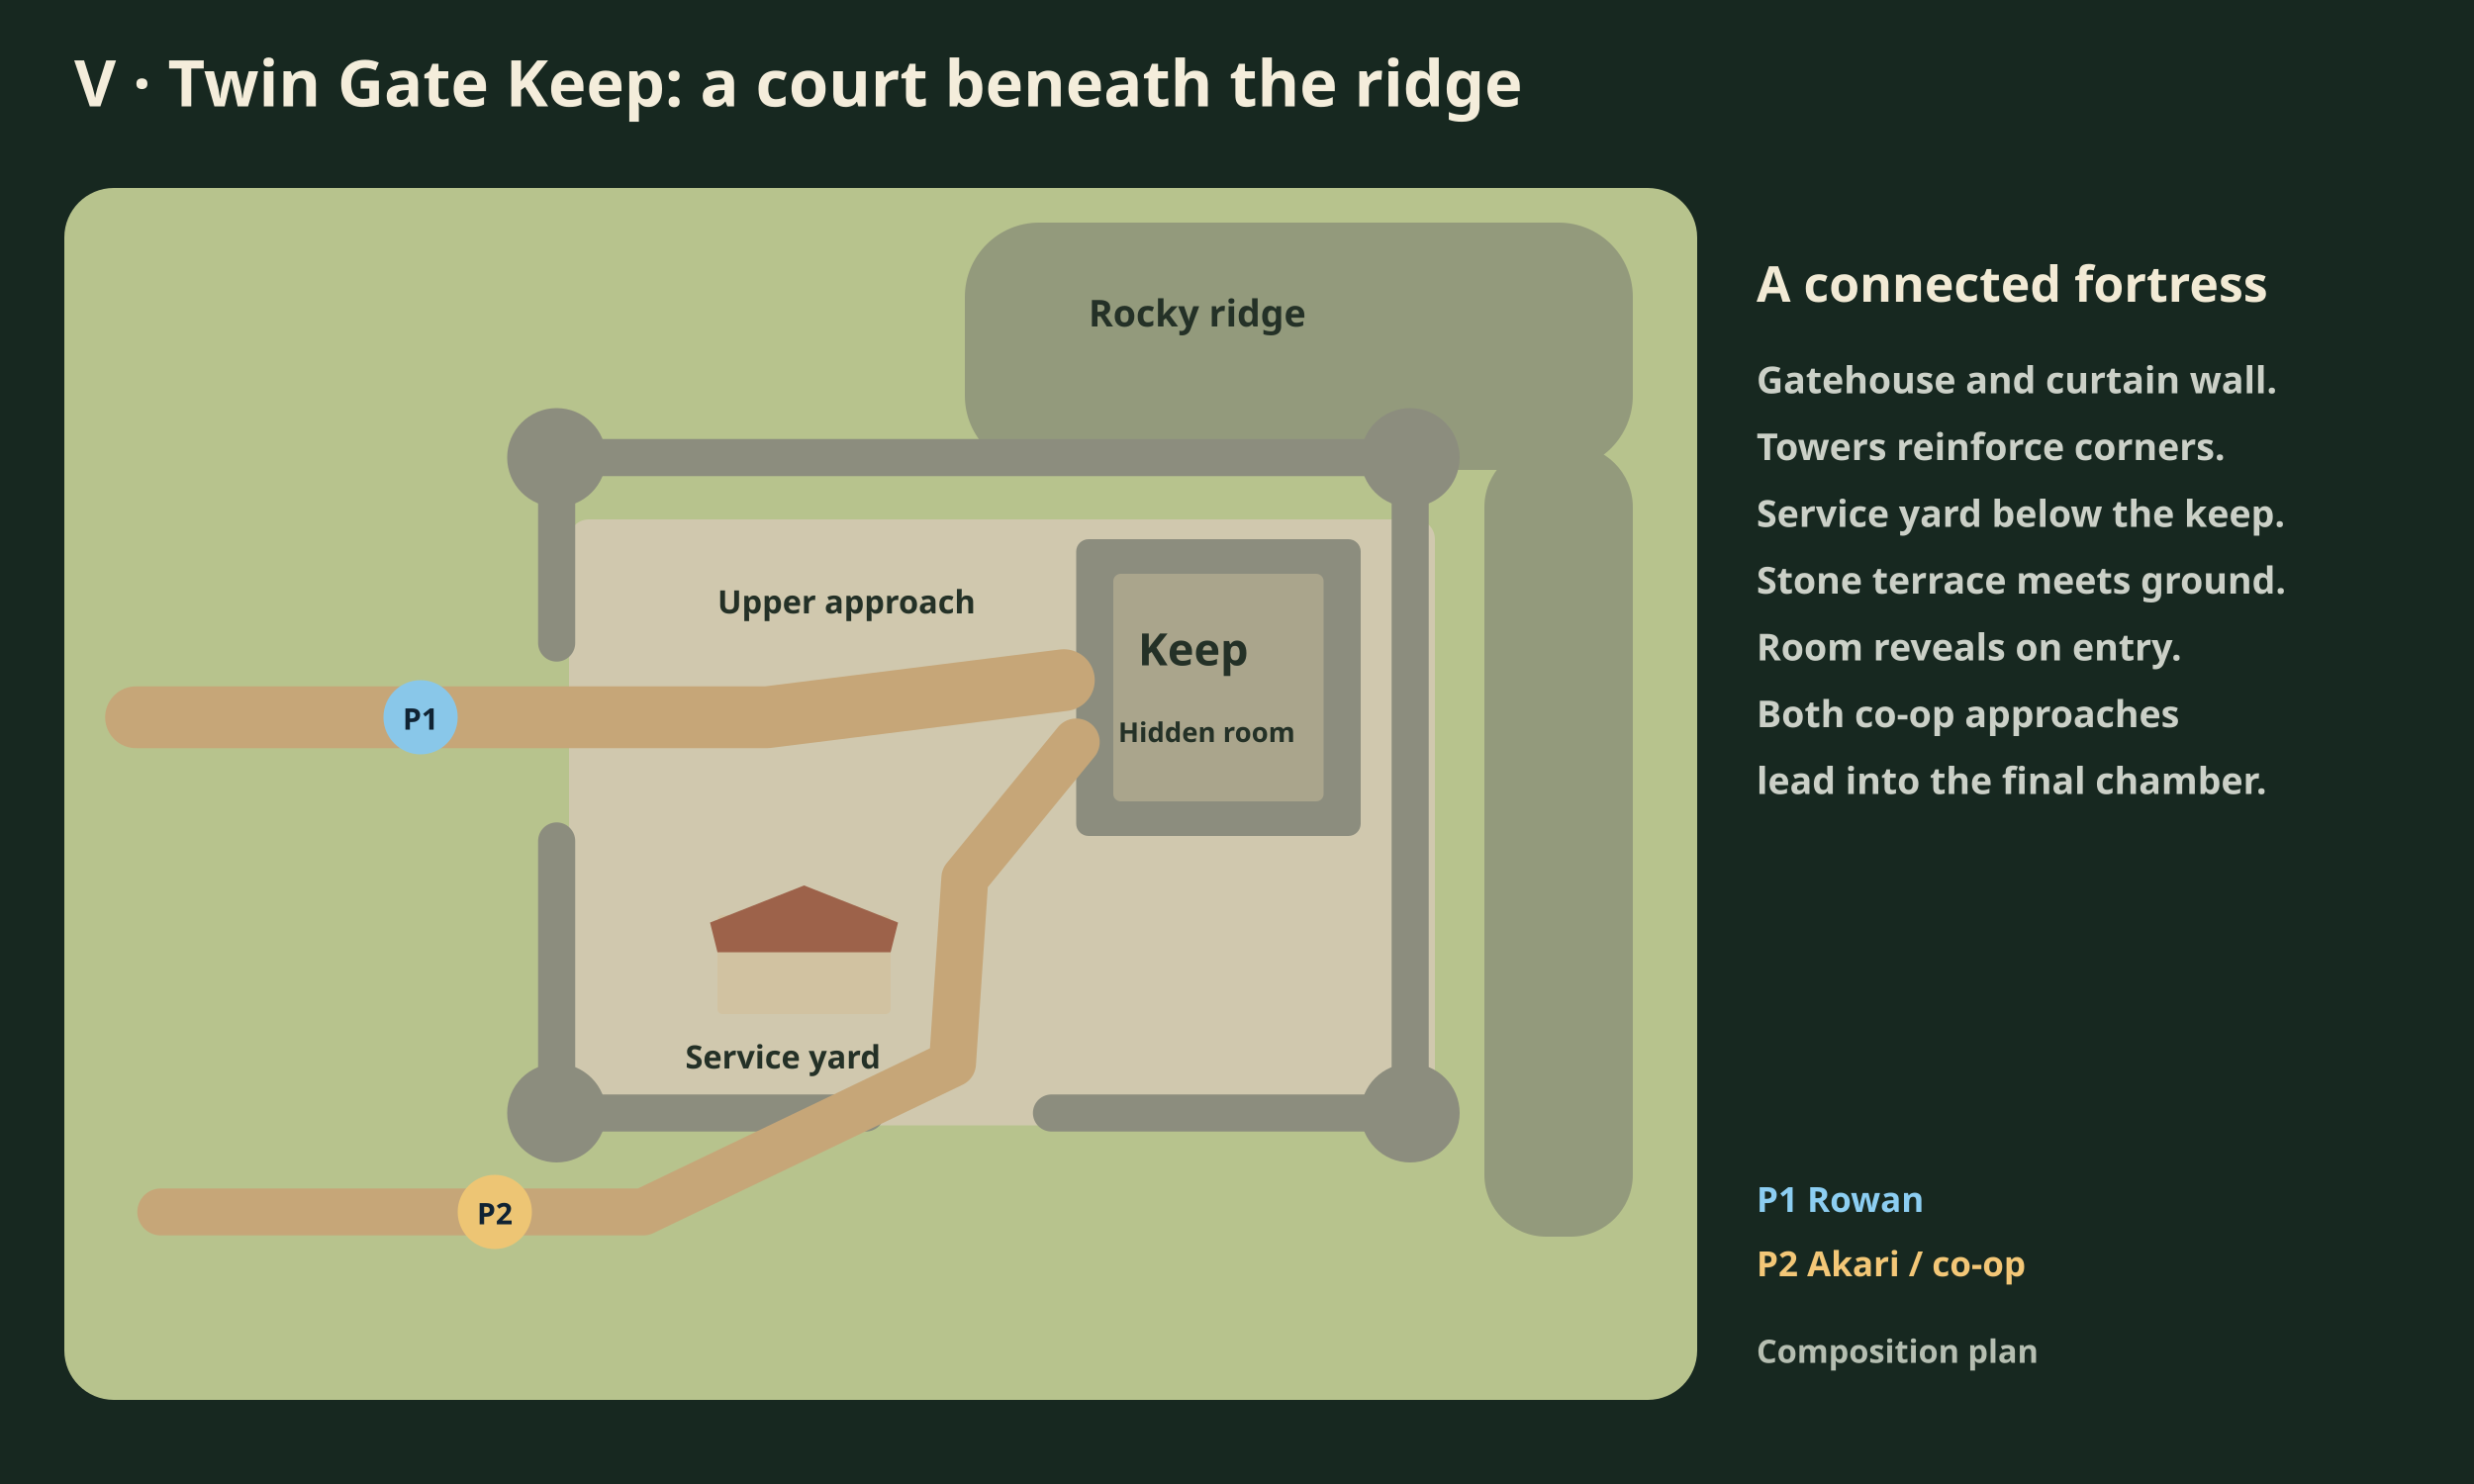
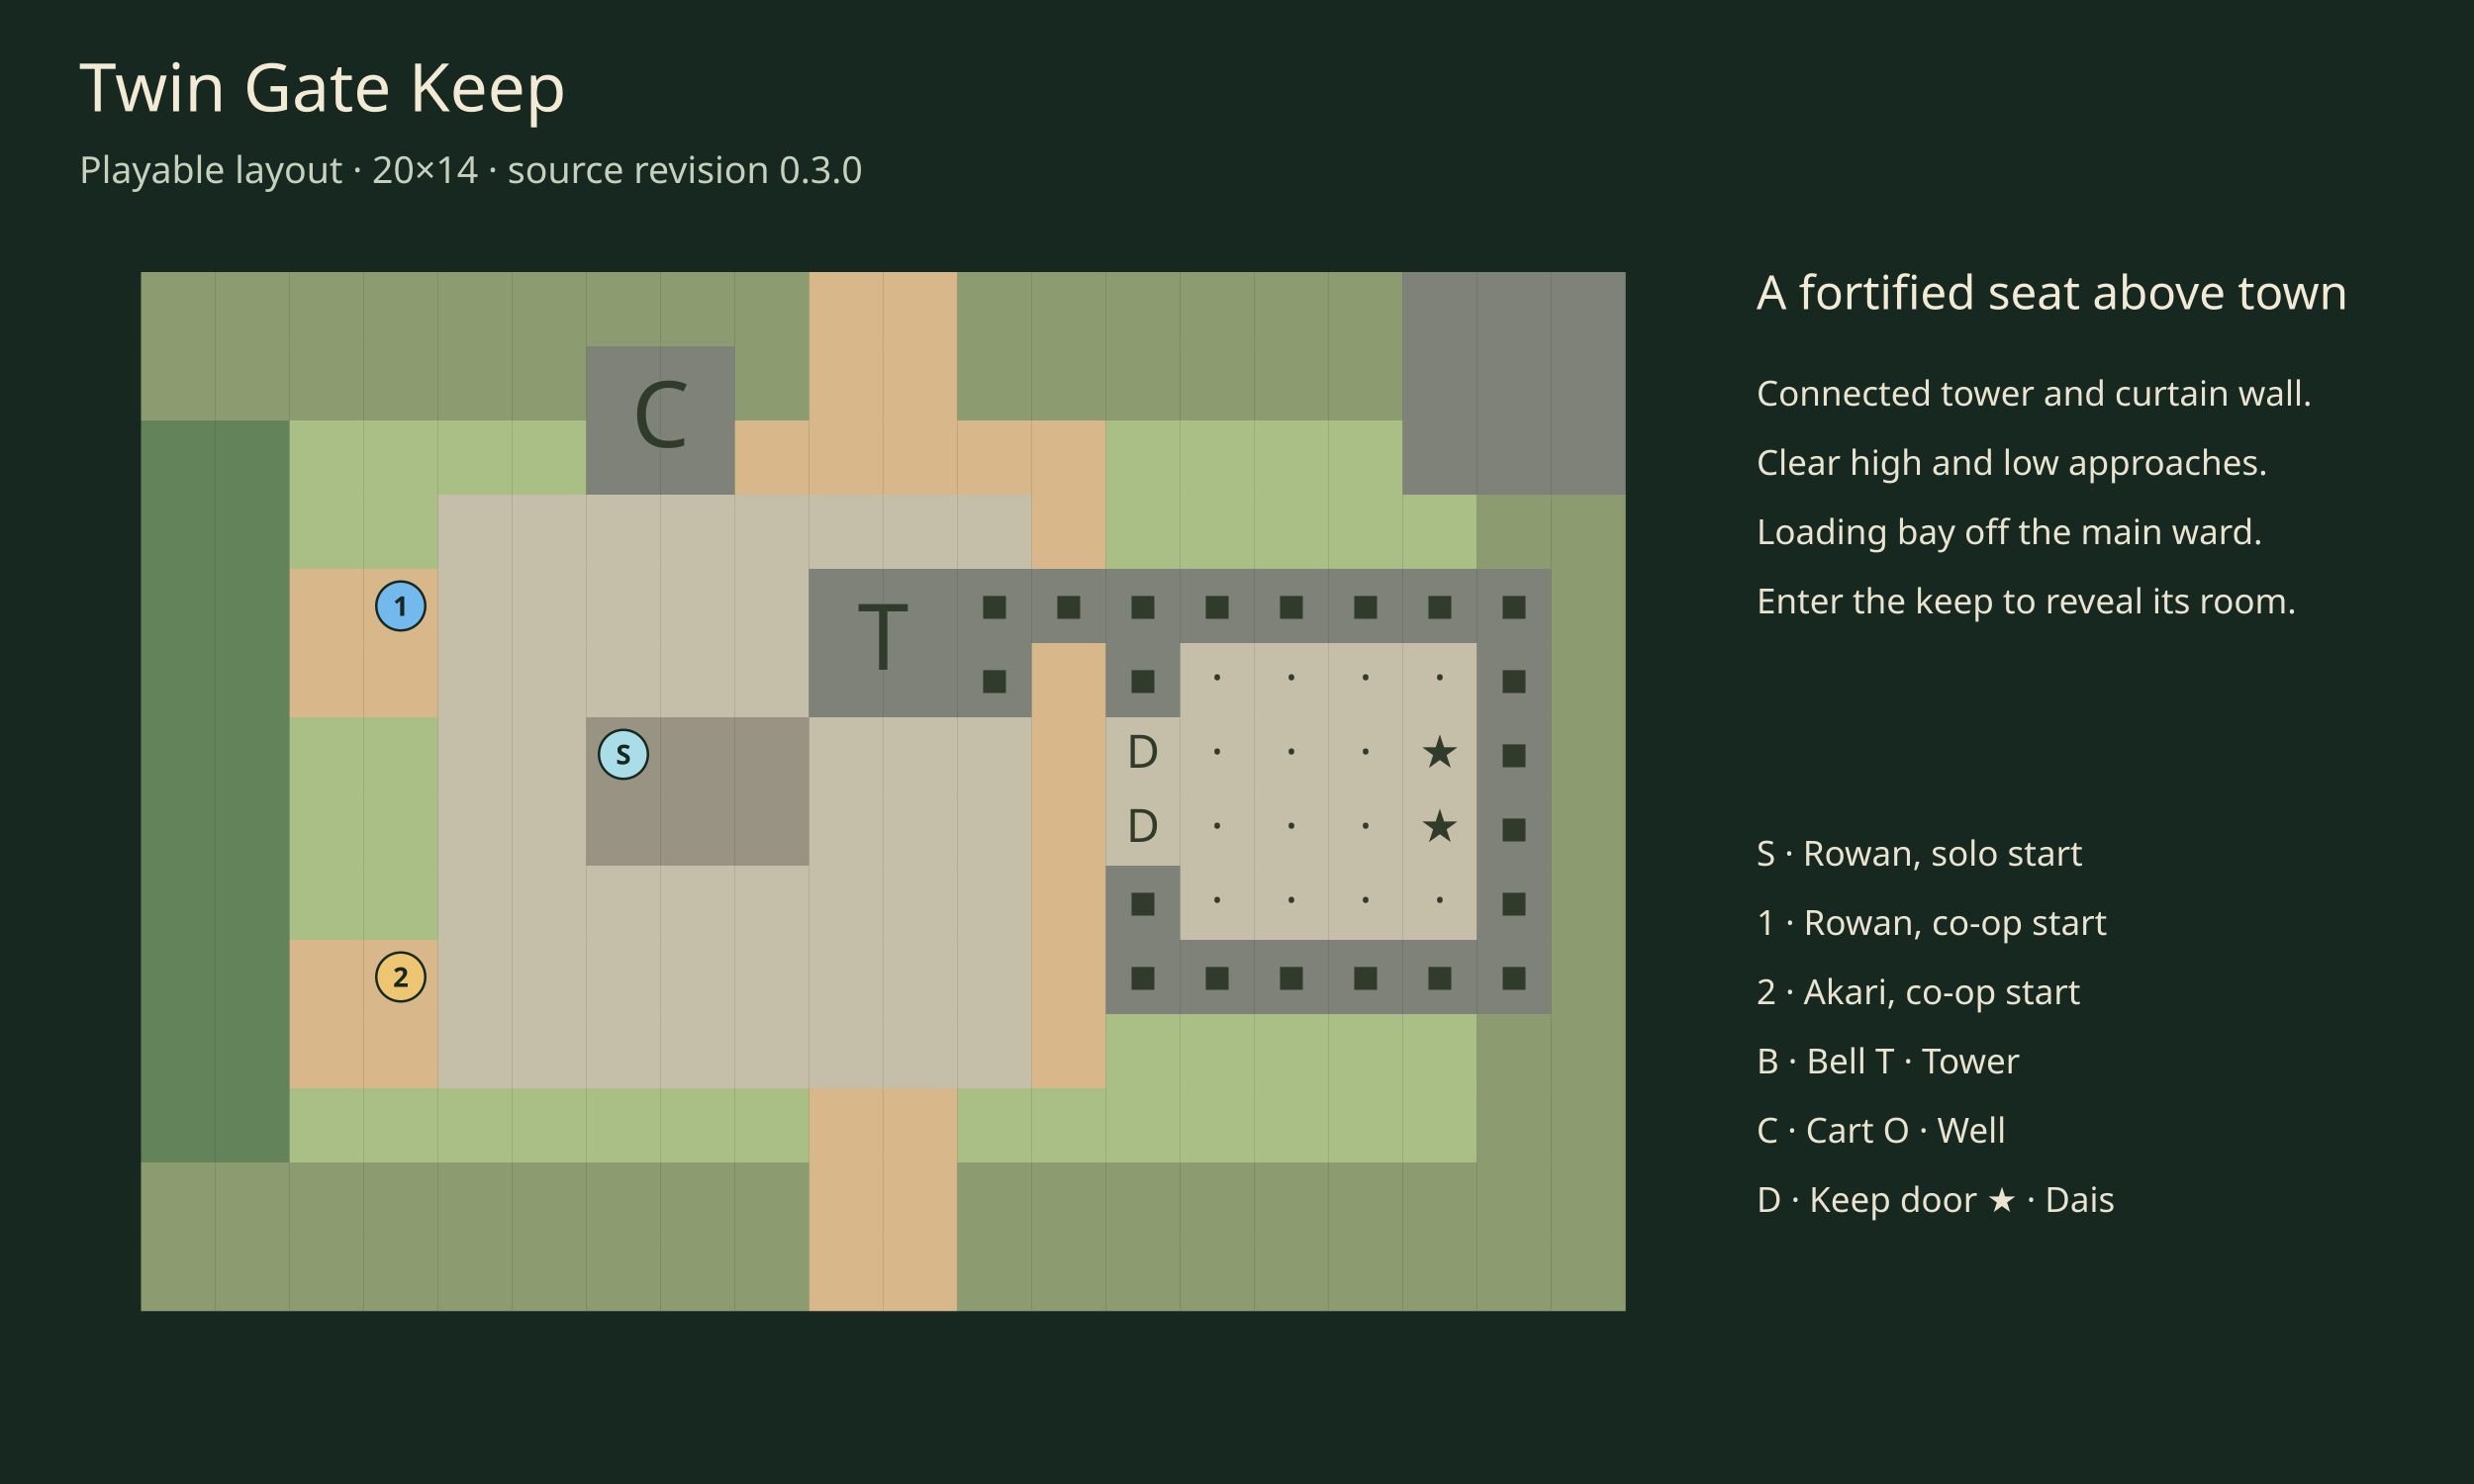
- <svg xmlns="http://www.w3.org/2000/svg" viewBox="0 0 1000 600" role="img" aria-label="V · Twin Gate Keep: a court beneath the ridge">
-   <style>text{font-family:system-ui,sans-serif;font-weight:550}</style>
-   <rect x="0" y="0" width="1000" height="600" rx="0" fill="#172820" />
-   <rect x="26" y="76" width="660" height="490" rx="20" fill="#b7c38d" />
-   <text x="30" y="43" text-anchor="start" font-size="26" fill="#f4eddb">V · Twin Gate Keep: a court beneath the ridge</text>
-   <rect x="390" y="90" width="270" height="100" rx="30" fill="#939a7c" />
-   <rect x="600" y="180" width="60" height="320" rx="25" fill="#939a7c" />
-   <text x="440" y="132" text-anchor="start" font-size="15" fill="#243127">Rocky ridge</text>
-   <rect x="230" y="210" width="350" height="245" rx="8" fill="#d0c8ae" />
-   <polyline points="225,260 225,185 570,185 570,450 425,450" fill="none" stroke="#8c8d7e" stroke-width="15" stroke-linecap="round" stroke-linejoin="round" />
-   <polyline points="350,450 225,450 225,340" fill="none" stroke="#8c8d7e" stroke-width="15" stroke-linecap="round" stroke-linejoin="round" />
-   <circle cx="225" cy="185" r="20" fill="#8c8d7e" />
-   <circle cx="570" cy="185" r="20" fill="#8c8d7e" />
-   <circle cx="570" cy="450" r="20" fill="#8c8d7e" />
-   <circle cx="225" cy="450" r="20" fill="#8c8d7e" />
-   <rect x="435" y="218" width="115" height="120" rx="5" fill="#8c8d7e" />
-   <rect x="450" y="232" width="85" height="92" rx="3" fill="#aaa58c" />
-   <text x="460" y="269" text-anchor="start" font-size="18" fill="#243127">Keep</text>
-   <text x="452" y="300" text-anchor="start" font-size="11" fill="#243127">Hidden room</text>
-   <polyline points="55,290 210,290 310,290 430,275" fill="none" stroke="#c6a678" stroke-width="25" stroke-linecap="round" stroke-linejoin="round" />
-   <polyline points="65,490 260,490 385,430 390,355 435,300" fill="none" stroke="#c6a678" stroke-width="19" stroke-linecap="round" stroke-linejoin="round" />
-   <rect x="290" y="370" width="70" height="40" rx="2" fill="#d1c2a1" />
-   <path d="M287,373 L325.0,358 L363,373 L360,385 L290,385 Z" fill="#9d624a" />
-   <text x="277" y="432" text-anchor="start" font-size="13" fill="#243127">Service yard</text>
-   <text x="290" y="248" text-anchor="start" font-size="13" fill="#243127">Upper approach</text>
-   <circle cx="170" cy="290" r="15" fill="#89c7e9" />
-   <text x="170" y="295" text-anchor="middle" font-size="12" fill="#102333">P1</text>
-   <circle cx="200" cy="490" r="15" fill="#edc574" />
-   <text x="200" y="495" text-anchor="middle" font-size="12" fill="#102333">P2</text>
-   <text x="710" y="122" text-anchor="start" font-size="20" fill="#f2ead5">A connected fortress</text>
-   <text x="710" y="159" text-anchor="start" font-size="15" fill="#cbd0c7">Gatehouse and curtain wall.</text>
-   <text x="710" y="186" text-anchor="start" font-size="15" fill="#cbd0c7">Towers reinforce corners.</text>
-   <text x="710" y="213" text-anchor="start" font-size="15" fill="#cbd0c7">Service yard below the keep.</text>
-   <text x="710" y="240" text-anchor="start" font-size="15" fill="#cbd0c7">Stone terrace meets ground.</text>
-   <text x="710" y="267" text-anchor="start" font-size="15" fill="#cbd0c7">Room reveals on entry.</text>
-   <text x="710" y="294" text-anchor="start" font-size="15" fill="#cbd0c7">Both co-op approaches</text>
-   <text x="710" y="321" text-anchor="start" font-size="15" fill="#cbd0c7">lead into the final chamber.</text>
-   <text x="710" y="490" text-anchor="start" font-size="14" fill="#8ccef2">P1  Rowan</text>
-   <text x="710" y="516" text-anchor="start" font-size="14" fill="#f3c777">P2  Akari / co-op</text>
-   <text x="710" y="551" text-anchor="start" font-size="13" fill="#b5beb1">Composition plan</text>
+ <svg xmlns="http://www.w3.org/2000/svg" viewBox="0 0 1000 600" role="img" aria-label="A fortified seat above town">
+   <style>text{font-family:system-ui,sans-serif}.label{font-size:14px;fill:#e9e3cf}</style>
+   <rect width="1000" height="600" fill="#172820" />
+   <text x="32" y="45" fill="#f2ead5" font-size="27">Twin Gate Keep</text>
+   <text x="32" y="74" fill="#c6d0bc" font-size="15">Playable layout · 20×14 · source revision 0.3.0</text>
+   <rect x="57.00" y="110.00" width="30.10" height="30.10" fill="#8c9c70" />
+   <rect x="87.00" y="110.00" width="30.10" height="30.10" fill="#8c9c70" />
+   <rect x="117.00" y="110.00" width="30.10" height="30.10" fill="#8c9c70" />
+   <rect x="147.00" y="110.00" width="30.10" height="30.10" fill="#8c9c70" />
+   <rect x="177.00" y="110.00" width="30.10" height="30.10" fill="#8c9c70" />
+   <rect x="207.00" y="110.00" width="30.10" height="30.10" fill="#8c9c70" />
+   <rect x="237.00" y="110.00" width="30.10" height="30.10" fill="#8c9c70" />
+   <rect x="267.00" y="110.00" width="30.10" height="30.10" fill="#8c9c70" />
+   <rect x="297.00" y="110.00" width="30.10" height="30.10" fill="#8c9c70" />
+   <rect x="327.00" y="110.00" width="30.10" height="30.10" fill="#d8b78a" />
+   <rect x="357.00" y="110.00" width="30.10" height="30.10" fill="#d8b78a" />
+   <rect x="387.00" y="110.00" width="30.10" height="30.10" fill="#8c9c70" />
+   <rect x="417.00" y="110.00" width="30.10" height="30.10" fill="#8c9c70" />
+   <rect x="447.00" y="110.00" width="30.10" height="30.10" fill="#8c9c70" />
+   <rect x="477.00" y="110.00" width="30.10" height="30.10" fill="#8c9c70" />
+   <rect x="507.00" y="110.00" width="30.10" height="30.10" fill="#8c9c70" />
+   <rect x="537.00" y="110.00" width="30.10" height="30.10" fill="#8c9c70" />
+   <rect x="567.00" y="110.00" width="30.10" height="30.10" fill="#7e8278" />
+   <rect x="597.00" y="110.00" width="30.10" height="30.10" fill="#7e8278" />
+   <rect x="627.00" y="110.00" width="30.10" height="30.10" fill="#7e8278" />
+   <rect x="57.00" y="140.00" width="30.10" height="30.10" fill="#8c9c70" />
+   <rect x="87.00" y="140.00" width="30.10" height="30.10" fill="#8c9c70" />
+   <rect x="117.00" y="140.00" width="30.10" height="30.10" fill="#8c9c70" />
+   <rect x="147.00" y="140.00" width="30.10" height="30.10" fill="#8c9c70" />
+   <rect x="177.00" y="140.00" width="30.10" height="30.10" fill="#8c9c70" />
+   <rect x="207.00" y="140.00" width="30.10" height="30.10" fill="#8c9c70" />
+   <rect x="237.00" y="140.00" width="30.10" height="30.10" fill="#7e8278" />
+   <rect x="267.00" y="140.00" width="30.10" height="30.10" fill="#7e8278" />
+   <rect x="297.00" y="140.00" width="30.10" height="30.10" fill="#8c9c70" />
+   <rect x="327.00" y="140.00" width="30.10" height="30.10" fill="#d8b78a" />
+   <rect x="357.00" y="140.00" width="30.10" height="30.10" fill="#d8b78a" />
+   <rect x="387.00" y="140.00" width="30.10" height="30.10" fill="#8c9c70" />
+   <rect x="417.00" y="140.00" width="30.10" height="30.10" fill="#8c9c70" />
+   <rect x="447.00" y="140.00" width="30.10" height="30.10" fill="#8c9c70" />
+   <rect x="477.00" y="140.00" width="30.10" height="30.10" fill="#8c9c70" />
+   <rect x="507.00" y="140.00" width="30.10" height="30.10" fill="#8c9c70" />
+   <rect x="537.00" y="140.00" width="30.10" height="30.10" fill="#8c9c70" />
+   <rect x="567.00" y="140.00" width="30.10" height="30.10" fill="#7e8278" />
+   <rect x="597.00" y="140.00" width="30.10" height="30.10" fill="#7e8278" />
+   <rect x="627.00" y="140.00" width="30.10" height="30.10" fill="#7e8278" />
+   <rect x="57.00" y="170.00" width="30.10" height="30.10" fill="#63835b" />
+   <rect x="87.00" y="170.00" width="30.10" height="30.10" fill="#63835b" />
+   <rect x="117.00" y="170.00" width="30.10" height="30.10" fill="#a9bf85" />
+   <rect x="147.00" y="170.00" width="30.10" height="30.10" fill="#a9bf85" />
+   <rect x="177.00" y="170.00" width="30.10" height="30.10" fill="#a9bf85" />
+   <rect x="207.00" y="170.00" width="30.10" height="30.10" fill="#a9bf85" />
+   <rect x="237.00" y="170.00" width="30.10" height="30.10" fill="#7e8278" />
+   <rect x="267.00" y="170.00" width="30.10" height="30.10" fill="#7e8278" />
+   <rect x="297.00" y="170.00" width="30.10" height="30.10" fill="#d8b78a" />
+   <rect x="327.00" y="170.00" width="30.10" height="30.10" fill="#d8b78a" />
+   <rect x="357.00" y="170.00" width="30.10" height="30.10" fill="#d8b78a" />
+   <rect x="387.00" y="170.00" width="30.10" height="30.10" fill="#d8b78a" />
+   <rect x="417.00" y="170.00" width="30.10" height="30.10" fill="#d8b78a" />
+   <rect x="447.00" y="170.00" width="30.10" height="30.10" fill="#a9bf85" />
+   <rect x="477.00" y="170.00" width="30.10" height="30.10" fill="#a9bf85" />
+   <rect x="507.00" y="170.00" width="30.10" height="30.10" fill="#a9bf85" />
+   <rect x="537.00" y="170.00" width="30.10" height="30.10" fill="#a9bf85" />
+   <rect x="567.00" y="170.00" width="30.10" height="30.10" fill="#7e8278" />
+   <rect x="597.00" y="170.00" width="30.10" height="30.10" fill="#7e8278" />
+   <rect x="627.00" y="170.00" width="30.10" height="30.10" fill="#7e8278" />
+   <rect x="57.00" y="200.00" width="30.10" height="30.10" fill="#63835b" />
+   <rect x="87.00" y="200.00" width="30.10" height="30.10" fill="#63835b" />
+   <rect x="117.00" y="200.00" width="30.10" height="30.10" fill="#a9bf85" />
+   <rect x="147.00" y="200.00" width="30.10" height="30.10" fill="#a9bf85" />
+   <rect x="177.00" y="200.00" width="30.10" height="30.10" fill="#c5bfa9" />
+   <rect x="207.00" y="200.00" width="30.10" height="30.10" fill="#c5bfa9" />
+   <rect x="237.00" y="200.00" width="30.10" height="30.10" fill="#c5bfa9" />
+   <rect x="267.00" y="200.00" width="30.10" height="30.10" fill="#c5bfa9" />
+   <rect x="297.00" y="200.00" width="30.10" height="30.10" fill="#c5bfa9" />
+   <rect x="327.00" y="200.00" width="30.10" height="30.10" fill="#c5bfa9" />
+   <rect x="357.00" y="200.00" width="30.10" height="30.10" fill="#c5bfa9" />
+   <rect x="387.00" y="200.00" width="30.10" height="30.10" fill="#c5bfa9" />
+   <rect x="417.00" y="200.00" width="30.10" height="30.10" fill="#d8b78a" />
+   <rect x="447.00" y="200.00" width="30.10" height="30.10" fill="#a9bf85" />
+   <rect x="477.00" y="200.00" width="30.10" height="30.10" fill="#a9bf85" />
+   <rect x="507.00" y="200.00" width="30.10" height="30.10" fill="#a9bf85" />
+   <rect x="537.00" y="200.00" width="30.10" height="30.10" fill="#a9bf85" />
+   <rect x="567.00" y="200.00" width="30.10" height="30.10" fill="#a9bf85" />
+   <rect x="597.00" y="200.00" width="30.10" height="30.10" fill="#8c9c70" />
+   <rect x="627.00" y="200.00" width="30.10" height="30.10" fill="#8c9c70" />
+   <rect x="57.00" y="230.00" width="30.10" height="30.10" fill="#63835b" />
+   <rect x="87.00" y="230.00" width="30.10" height="30.10" fill="#63835b" />
+   <rect x="117.00" y="230.00" width="30.10" height="30.10" fill="#d8b78a" />
+   <rect x="147.00" y="230.00" width="30.10" height="30.10" fill="#d8b78a" />
+   <rect x="177.00" y="230.00" width="30.10" height="30.10" fill="#c5bfa9" />
+   <rect x="207.00" y="230.00" width="30.10" height="30.10" fill="#c5bfa9" />
+   <rect x="237.00" y="230.00" width="30.10" height="30.10" fill="#c5bfa9" />
+   <rect x="267.00" y="230.00" width="30.10" height="30.10" fill="#c5bfa9" />
+   <rect x="297.00" y="230.00" width="30.10" height="30.10" fill="#c5bfa9" />
+   <rect x="327.00" y="230.00" width="30.10" height="30.10" fill="#7e8278" />
+   <rect x="357.00" y="230.00" width="30.10" height="30.10" fill="#7e8278" />
+   <rect x="387.00" y="230.00" width="30.10" height="30.10" fill="#7e8278" />
+   <rect x="417.00" y="230.00" width="30.10" height="30.10" fill="#7e8278" />
+   <rect x="447.00" y="230.00" width="30.10" height="30.10" fill="#7e8278" />
+   <rect x="477.00" y="230.00" width="30.10" height="30.10" fill="#7e8278" />
+   <rect x="507.00" y="230.00" width="30.10" height="30.10" fill="#7e8278" />
+   <rect x="537.00" y="230.00" width="30.10" height="30.10" fill="#7e8278" />
+   <rect x="567.00" y="230.00" width="30.10" height="30.10" fill="#7e8278" />
+   <rect x="597.00" y="230.00" width="30.10" height="30.10" fill="#7e8278" />
+   <rect x="627.00" y="230.00" width="30.10" height="30.10" fill="#8c9c70" />
+   <rect x="57.00" y="260.00" width="30.10" height="30.10" fill="#63835b" />
+   <rect x="87.00" y="260.00" width="30.10" height="30.10" fill="#63835b" />
+   <rect x="117.00" y="260.00" width="30.10" height="30.10" fill="#d8b78a" />
+   <rect x="147.00" y="260.00" width="30.10" height="30.10" fill="#d8b78a" />
+   <rect x="177.00" y="260.00" width="30.10" height="30.10" fill="#c5bfa9" />
+   <rect x="207.00" y="260.00" width="30.10" height="30.10" fill="#c5bfa9" />
+   <rect x="237.00" y="260.00" width="30.10" height="30.10" fill="#c5bfa9" />
+   <rect x="267.00" y="260.00" width="30.10" height="30.10" fill="#c5bfa9" />
+   <rect x="297.00" y="260.00" width="30.10" height="30.10" fill="#c5bfa9" />
+   <rect x="327.00" y="260.00" width="30.10" height="30.10" fill="#7e8278" />
+   <rect x="357.00" y="260.00" width="30.10" height="30.10" fill="#7e8278" />
+   <rect x="387.00" y="260.00" width="30.10" height="30.10" fill="#7e8278" />
+   <rect x="417.00" y="260.00" width="30.10" height="30.10" fill="#d8b78a" />
+   <rect x="447.00" y="260.00" width="30.10" height="30.10" fill="#7e8278" />
+   <rect x="477.00" y="260.00" width="30.10" height="30.10" fill="#c5bfa9" />
+   <rect x="507.00" y="260.00" width="30.10" height="30.10" fill="#c5bfa9" />
+   <rect x="537.00" y="260.00" width="30.10" height="30.10" fill="#c5bfa9" />
+   <rect x="567.00" y="260.00" width="30.10" height="30.10" fill="#c5bfa9" />
+   <rect x="597.00" y="260.00" width="30.10" height="30.10" fill="#7e8278" />
+   <rect x="627.00" y="260.00" width="30.10" height="30.10" fill="#8c9c70" />
+   <rect x="57.00" y="290.00" width="30.10" height="30.10" fill="#63835b" />
+   <rect x="87.00" y="290.00" width="30.10" height="30.10" fill="#63835b" />
+   <rect x="117.00" y="290.00" width="30.10" height="30.10" fill="#a9bf85" />
+   <rect x="147.00" y="290.00" width="30.10" height="30.10" fill="#a9bf85" />
+   <rect x="177.00" y="290.00" width="30.10" height="30.10" fill="#c5bfa9" />
+   <rect x="207.00" y="290.00" width="30.10" height="30.10" fill="#c5bfa9" />
+   <rect x="237.00" y="290.00" width="30.10" height="30.10" fill="#999384" />
+   <rect x="267.00" y="290.00" width="30.10" height="30.10" fill="#999384" />
+   <rect x="297.00" y="290.00" width="30.10" height="30.10" fill="#999384" />
+   <rect x="327.00" y="290.00" width="30.10" height="30.10" fill="#c5bfa9" />
+   <rect x="357.00" y="290.00" width="30.10" height="30.10" fill="#c5bfa9" />
+   <rect x="387.00" y="290.00" width="30.10" height="30.10" fill="#c5bfa9" />
+   <rect x="417.00" y="290.00" width="30.10" height="30.10" fill="#d8b78a" />
+   <rect x="447.00" y="290.00" width="30.10" height="30.10" fill="#c5bfa9" />
+   <rect x="477.00" y="290.00" width="30.10" height="30.10" fill="#c5bfa9" />
+   <rect x="507.00" y="290.00" width="30.10" height="30.10" fill="#c5bfa9" />
+   <rect x="537.00" y="290.00" width="30.10" height="30.10" fill="#c5bfa9" />
+   <rect x="567.00" y="290.00" width="30.10" height="30.10" fill="#c5bfa9" />
+   <rect x="597.00" y="290.00" width="30.10" height="30.10" fill="#7e8278" />
+   <rect x="627.00" y="290.00" width="30.10" height="30.10" fill="#8c9c70" />
+   <rect x="57.00" y="320.00" width="30.10" height="30.10" fill="#63835b" />
+   <rect x="87.00" y="320.00" width="30.10" height="30.10" fill="#63835b" />
+   <rect x="117.00" y="320.00" width="30.10" height="30.10" fill="#a9bf85" />
+   <rect x="147.00" y="320.00" width="30.10" height="30.10" fill="#a9bf85" />
+   <rect x="177.00" y="320.00" width="30.10" height="30.10" fill="#c5bfa9" />
+   <rect x="207.00" y="320.00" width="30.10" height="30.10" fill="#c5bfa9" />
+   <rect x="237.00" y="320.00" width="30.10" height="30.10" fill="#999384" />
+   <rect x="267.00" y="320.00" width="30.10" height="30.10" fill="#999384" />
+   <rect x="297.00" y="320.00" width="30.10" height="30.10" fill="#999384" />
+   <rect x="327.00" y="320.00" width="30.10" height="30.10" fill="#c5bfa9" />
+   <rect x="357.00" y="320.00" width="30.10" height="30.10" fill="#c5bfa9" />
+   <rect x="387.00" y="320.00" width="30.10" height="30.10" fill="#c5bfa9" />
+   <rect x="417.00" y="320.00" width="30.10" height="30.10" fill="#d8b78a" />
+   <rect x="447.00" y="320.00" width="30.10" height="30.10" fill="#c5bfa9" />
+   <rect x="477.00" y="320.00" width="30.10" height="30.10" fill="#c5bfa9" />
+   <rect x="507.00" y="320.00" width="30.10" height="30.10" fill="#c5bfa9" />
+   <rect x="537.00" y="320.00" width="30.10" height="30.10" fill="#c5bfa9" />
+   <rect x="567.00" y="320.00" width="30.10" height="30.10" fill="#c5bfa9" />
+   <rect x="597.00" y="320.00" width="30.10" height="30.10" fill="#7e8278" />
+   <rect x="627.00" y="320.00" width="30.10" height="30.10" fill="#8c9c70" />
+   <rect x="57.00" y="350.00" width="30.10" height="30.10" fill="#63835b" />
+   <rect x="87.00" y="350.00" width="30.10" height="30.10" fill="#63835b" />
+   <rect x="117.00" y="350.00" width="30.10" height="30.10" fill="#a9bf85" />
+   <rect x="147.00" y="350.00" width="30.10" height="30.10" fill="#a9bf85" />
+   <rect x="177.00" y="350.00" width="30.10" height="30.10" fill="#c5bfa9" />
+   <rect x="207.00" y="350.00" width="30.10" height="30.10" fill="#c5bfa9" />
+   <rect x="237.00" y="350.00" width="30.10" height="30.10" fill="#c5bfa9" />
+   <rect x="267.00" y="350.00" width="30.10" height="30.10" fill="#c5bfa9" />
+   <rect x="297.00" y="350.00" width="30.10" height="30.10" fill="#c5bfa9" />
+   <rect x="327.00" y="350.00" width="30.10" height="30.10" fill="#c5bfa9" />
+   <rect x="357.00" y="350.00" width="30.10" height="30.10" fill="#c5bfa9" />
+   <rect x="387.00" y="350.00" width="30.10" height="30.10" fill="#c5bfa9" />
+   <rect x="417.00" y="350.00" width="30.10" height="30.10" fill="#d8b78a" />
+   <rect x="447.00" y="350.00" width="30.10" height="30.10" fill="#7e8278" />
+   <rect x="477.00" y="350.00" width="30.10" height="30.10" fill="#c5bfa9" />
+   <rect x="507.00" y="350.00" width="30.10" height="30.10" fill="#c5bfa9" />
+   <rect x="537.00" y="350.00" width="30.10" height="30.10" fill="#c5bfa9" />
+   <rect x="567.00" y="350.00" width="30.10" height="30.10" fill="#c5bfa9" />
+   <rect x="597.00" y="350.00" width="30.10" height="30.10" fill="#7e8278" />
+   <rect x="627.00" y="350.00" width="30.10" height="30.10" fill="#8c9c70" />
+   <rect x="57.00" y="380.00" width="30.10" height="30.10" fill="#63835b" />
+   <rect x="87.00" y="380.00" width="30.10" height="30.10" fill="#63835b" />
+   <rect x="117.00" y="380.00" width="30.10" height="30.10" fill="#d8b78a" />
+   <rect x="147.00" y="380.00" width="30.10" height="30.10" fill="#d8b78a" />
+   <rect x="177.00" y="380.00" width="30.10" height="30.10" fill="#c5bfa9" />
+   <rect x="207.00" y="380.00" width="30.10" height="30.10" fill="#c5bfa9" />
+   <rect x="237.00" y="380.00" width="30.10" height="30.10" fill="#c5bfa9" />
+   <rect x="267.00" y="380.00" width="30.10" height="30.10" fill="#c5bfa9" />
+   <rect x="297.00" y="380.00" width="30.10" height="30.10" fill="#c5bfa9" />
+   <rect x="327.00" y="380.00" width="30.10" height="30.10" fill="#c5bfa9" />
+   <rect x="357.00" y="380.00" width="30.10" height="30.10" fill="#c5bfa9" />
+   <rect x="387.00" y="380.00" width="30.10" height="30.10" fill="#c5bfa9" />
+   <rect x="417.00" y="380.00" width="30.10" height="30.10" fill="#d8b78a" />
+   <rect x="447.00" y="380.00" width="30.10" height="30.10" fill="#7e8278" />
+   <rect x="477.00" y="380.00" width="30.10" height="30.10" fill="#7e8278" />
+   <rect x="507.00" y="380.00" width="30.10" height="30.10" fill="#7e8278" />
+   <rect x="537.00" y="380.00" width="30.10" height="30.10" fill="#7e8278" />
+   <rect x="567.00" y="380.00" width="30.10" height="30.10" fill="#7e8278" />
+   <rect x="597.00" y="380.00" width="30.10" height="30.10" fill="#7e8278" />
+   <rect x="627.00" y="380.00" width="30.10" height="30.10" fill="#8c9c70" />
+   <rect x="57.00" y="410.00" width="30.10" height="30.10" fill="#63835b" />
+   <rect x="87.00" y="410.00" width="30.10" height="30.10" fill="#63835b" />
+   <rect x="117.00" y="410.00" width="30.10" height="30.10" fill="#d8b78a" />
+   <rect x="147.00" y="410.00" width="30.10" height="30.10" fill="#d8b78a" />
+   <rect x="177.00" y="410.00" width="30.10" height="30.10" fill="#c5bfa9" />
+   <rect x="207.00" y="410.00" width="30.10" height="30.10" fill="#c5bfa9" />
+   <rect x="237.00" y="410.00" width="30.10" height="30.10" fill="#c5bfa9" />
+   <rect x="267.00" y="410.00" width="30.10" height="30.10" fill="#c5bfa9" />
+   <rect x="297.00" y="410.00" width="30.10" height="30.10" fill="#c5bfa9" />
+   <rect x="327.00" y="410.00" width="30.10" height="30.10" fill="#c5bfa9" />
+   <rect x="357.00" y="410.00" width="30.10" height="30.10" fill="#c5bfa9" />
+   <rect x="387.00" y="410.00" width="30.10" height="30.10" fill="#c5bfa9" />
+   <rect x="417.00" y="410.00" width="30.10" height="30.10" fill="#d8b78a" />
+   <rect x="447.00" y="410.00" width="30.10" height="30.10" fill="#a9bf85" />
+   <rect x="477.00" y="410.00" width="30.10" height="30.10" fill="#a9bf85" />
+   <rect x="507.00" y="410.00" width="30.10" height="30.10" fill="#a9bf85" />
+   <rect x="537.00" y="410.00" width="30.10" height="30.10" fill="#a9bf85" />
+   <rect x="567.00" y="410.00" width="30.10" height="30.10" fill="#a9bf85" />
+   <rect x="597.00" y="410.00" width="30.10" height="30.10" fill="#8c9c70" />
+   <rect x="627.00" y="410.00" width="30.10" height="30.10" fill="#8c9c70" />
+   <rect x="57.00" y="440.00" width="30.10" height="30.10" fill="#63835b" />
+   <rect x="87.00" y="440.00" width="30.10" height="30.10" fill="#63835b" />
+   <rect x="117.00" y="440.00" width="30.10" height="30.10" fill="#a9bf85" />
+   <rect x="147.00" y="440.00" width="30.10" height="30.10" fill="#a9bf85" />
+   <rect x="177.00" y="440.00" width="30.10" height="30.10" fill="#a9bf85" />
+   <rect x="207.00" y="440.00" width="30.10" height="30.10" fill="#a9bf85" />
+   <rect x="237.00" y="440.00" width="30.10" height="30.10" fill="#a9bf85" />
+   <rect x="267.00" y="440.00" width="30.10" height="30.10" fill="#a9bf85" />
+   <rect x="297.00" y="440.00" width="30.10" height="30.10" fill="#a9bf85" />
+   <rect x="327.00" y="440.00" width="30.10" height="30.10" fill="#d8b78a" />
+   <rect x="357.00" y="440.00" width="30.10" height="30.10" fill="#d8b78a" />
+   <rect x="387.00" y="440.00" width="30.10" height="30.10" fill="#a9bf85" />
+   <rect x="417.00" y="440.00" width="30.10" height="30.10" fill="#a9bf85" />
+   <rect x="447.00" y="440.00" width="30.10" height="30.10" fill="#a9bf85" />
+   <rect x="477.00" y="440.00" width="30.10" height="30.10" fill="#a9bf85" />
+   <rect x="507.00" y="440.00" width="30.10" height="30.10" fill="#a9bf85" />
+   <rect x="537.00" y="440.00" width="30.10" height="30.10" fill="#a9bf85" />
+   <rect x="567.00" y="440.00" width="30.10" height="30.10" fill="#a9bf85" />
+   <rect x="597.00" y="440.00" width="30.10" height="30.10" fill="#8c9c70" />
+   <rect x="627.00" y="440.00" width="30.10" height="30.10" fill="#8c9c70" />
+   <rect x="57.00" y="470.00" width="30.10" height="30.10" fill="#8c9c70" />
+   <rect x="87.00" y="470.00" width="30.10" height="30.10" fill="#8c9c70" />
+   <rect x="117.00" y="470.00" width="30.10" height="30.10" fill="#8c9c70" />
+   <rect x="147.00" y="470.00" width="30.10" height="30.10" fill="#8c9c70" />
+   <rect x="177.00" y="470.00" width="30.10" height="30.10" fill="#8c9c70" />
+   <rect x="207.00" y="470.00" width="30.10" height="30.10" fill="#8c9c70" />
+   <rect x="237.00" y="470.00" width="30.10" height="30.10" fill="#8c9c70" />
+   <rect x="267.00" y="470.00" width="30.10" height="30.10" fill="#8c9c70" />
+   <rect x="297.00" y="470.00" width="30.10" height="30.10" fill="#8c9c70" />
+   <rect x="327.00" y="470.00" width="30.10" height="30.10" fill="#d8b78a" />
+   <rect x="357.00" y="470.00" width="30.10" height="30.10" fill="#d8b78a" />
+   <rect x="387.00" y="470.00" width="30.10" height="30.10" fill="#8c9c70" />
+   <rect x="417.00" y="470.00" width="30.10" height="30.10" fill="#8c9c70" />
+   <rect x="447.00" y="470.00" width="30.10" height="30.10" fill="#8c9c70" />
+   <rect x="477.00" y="470.00" width="30.10" height="30.10" fill="#8c9c70" />
+   <rect x="507.00" y="470.00" width="30.10" height="30.10" fill="#8c9c70" />
+   <rect x="537.00" y="470.00" width="30.10" height="30.10" fill="#8c9c70" />
+   <rect x="567.00" y="470.00" width="30.10" height="30.10" fill="#8c9c70" />
+   <rect x="597.00" y="470.00" width="30.10" height="30.10" fill="#8c9c70" />
+   <rect x="627.00" y="470.00" width="30.10" height="30.10" fill="#8c9c70" />
+   <rect x="57.00" y="500.00" width="30.10" height="30.10" fill="#8c9c70" />
+   <rect x="87.00" y="500.00" width="30.10" height="30.10" fill="#8c9c70" />
+   <rect x="117.00" y="500.00" width="30.10" height="30.10" fill="#8c9c70" />
+   <rect x="147.00" y="500.00" width="30.10" height="30.10" fill="#8c9c70" />
+   <rect x="177.00" y="500.00" width="30.10" height="30.10" fill="#8c9c70" />
+   <rect x="207.00" y="500.00" width="30.10" height="30.10" fill="#8c9c70" />
+   <rect x="237.00" y="500.00" width="30.10" height="30.10" fill="#8c9c70" />
+   <rect x="267.00" y="500.00" width="30.10" height="30.10" fill="#8c9c70" />
+   <rect x="297.00" y="500.00" width="30.10" height="30.10" fill="#8c9c70" />
+   <rect x="327.00" y="500.00" width="30.10" height="30.10" fill="#d8b78a" />
+   <rect x="357.00" y="500.00" width="30.10" height="30.10" fill="#d8b78a" />
+   <rect x="387.00" y="500.00" width="30.10" height="30.10" fill="#8c9c70" />
+   <rect x="417.00" y="500.00" width="30.10" height="30.10" fill="#8c9c70" />
+   <rect x="447.00" y="500.00" width="30.10" height="30.10" fill="#8c9c70" />
+   <rect x="477.00" y="500.00" width="30.10" height="30.10" fill="#8c9c70" />
+   <rect x="507.00" y="500.00" width="30.10" height="30.10" fill="#8c9c70" />
+   <rect x="537.00" y="500.00" width="30.10" height="30.10" fill="#8c9c70" />
+   <rect x="567.00" y="500.00" width="30.10" height="30.10" fill="#8c9c70" />
+   <rect x="597.00" y="500.00" width="30.10" height="30.10" fill="#8c9c70" />
+   <rect x="627.00" y="500.00" width="30.10" height="30.10" fill="#8c9c70" />
+   <text x="267.00" y="180.80" text-anchor="middle" fill="#313b2c" font-size="37.20">C</text>
+   <text x="357.00" y="270.80" text-anchor="middle" fill="#313b2c" font-size="37.20">T</text>
+   <text x="402.00" y="250.40" text-anchor="middle" fill="#313b2c" font-size="18.60">▪</text>
+   <text x="432.00" y="250.40" text-anchor="middle" fill="#313b2c" font-size="18.60">▪</text>
+   <text x="462.00" y="250.40" text-anchor="middle" fill="#313b2c" font-size="18.60">▪</text>
+   <text x="492.00" y="250.40" text-anchor="middle" fill="#313b2c" font-size="18.60">▪</text>
+   <text x="522.00" y="250.40" text-anchor="middle" fill="#313b2c" font-size="18.60">▪</text>
+   <text x="552.00" y="250.40" text-anchor="middle" fill="#313b2c" font-size="18.60">▪</text>
+   <text x="582.00" y="250.40" text-anchor="middle" fill="#313b2c" font-size="18.60">▪</text>
+   <text x="612.00" y="250.40" text-anchor="middle" fill="#313b2c" font-size="18.60">▪</text>
+   <text x="402.00" y="280.40" text-anchor="middle" fill="#313b2c" font-size="18.60">▪</text>
+   <text x="462.00" y="280.40" text-anchor="middle" fill="#313b2c" font-size="18.60">▪</text>
+   <text x="492.00" y="280.40" text-anchor="middle" fill="#313b2c" font-size="18.60">·</text>
+   <text x="522.00" y="280.40" text-anchor="middle" fill="#313b2c" font-size="18.60">·</text>
+   <text x="552.00" y="280.40" text-anchor="middle" fill="#313b2c" font-size="18.60">·</text>
+   <text x="582.00" y="280.40" text-anchor="middle" fill="#313b2c" font-size="18.60">·</text>
+   <text x="612.00" y="280.40" text-anchor="middle" fill="#313b2c" font-size="18.60">▪</text>
+   <text x="462.00" y="310.40" text-anchor="middle" fill="#313b2c" font-size="18.60">D</text>
+   <text x="492.00" y="310.40" text-anchor="middle" fill="#313b2c" font-size="18.60">·</text>
+   <text x="522.00" y="310.40" text-anchor="middle" fill="#313b2c" font-size="18.60">·</text>
+   <text x="552.00" y="310.40" text-anchor="middle" fill="#313b2c" font-size="18.60">·</text>
+   <text x="582.00" y="310.40" text-anchor="middle" fill="#313b2c" font-size="18.60">★</text>
+   <text x="612.00" y="310.40" text-anchor="middle" fill="#313b2c" font-size="18.60">▪</text>
+   <text x="462.00" y="340.40" text-anchor="middle" fill="#313b2c" font-size="18.60">D</text>
+   <text x="492.00" y="340.40" text-anchor="middle" fill="#313b2c" font-size="18.60">·</text>
+   <text x="522.00" y="340.40" text-anchor="middle" fill="#313b2c" font-size="18.60">·</text>
+   <text x="552.00" y="340.40" text-anchor="middle" fill="#313b2c" font-size="18.60">·</text>
+   <text x="582.00" y="340.40" text-anchor="middle" fill="#313b2c" font-size="18.60">★</text>
+   <text x="612.00" y="340.40" text-anchor="middle" fill="#313b2c" font-size="18.60">▪</text>
+   <text x="462.00" y="370.40" text-anchor="middle" fill="#313b2c" font-size="18.60">▪</text>
+   <text x="492.00" y="370.40" text-anchor="middle" fill="#313b2c" font-size="18.60">·</text>
+   <text x="522.00" y="370.40" text-anchor="middle" fill="#313b2c" font-size="18.60">·</text>
+   <text x="552.00" y="370.40" text-anchor="middle" fill="#313b2c" font-size="18.60">·</text>
+   <text x="582.00" y="370.40" text-anchor="middle" fill="#313b2c" font-size="18.60">·</text>
+   <text x="612.00" y="370.40" text-anchor="middle" fill="#313b2c" font-size="18.60">▪</text>
+   <text x="462.00" y="400.40" text-anchor="middle" fill="#313b2c" font-size="18.60">▪</text>
+   <text x="492.00" y="400.40" text-anchor="middle" fill="#313b2c" font-size="18.60">▪</text>
+   <text x="522.00" y="400.40" text-anchor="middle" fill="#313b2c" font-size="18.60">▪</text>
+   <text x="552.00" y="400.40" text-anchor="middle" fill="#313b2c" font-size="18.60">▪</text>
+   <text x="582.00" y="400.40" text-anchor="middle" fill="#313b2c" font-size="18.60">▪</text>
+   <text x="612.00" y="400.40" text-anchor="middle" fill="#313b2c" font-size="18.60">▪</text>
+   <circle cx="252.00" cy="305.00" r="9.90" fill="#a9dde7" stroke="#172820" />
+   <text x="252.00" y="309.00" text-anchor="middle" fill="#172820" font-size="11" font-weight="700">S</text>
+   <circle cx="162.00" cy="245.00" r="9.90" fill="#73b9ed" stroke="#172820" />
+   <text x="162.00" y="249.00" text-anchor="middle" fill="#172820" font-size="11" font-weight="700">1</text>
+   <circle cx="162.00" cy="395.00" r="9.90" fill="#edc573" stroke="#172820" />
+   <text x="162.00" y="399.00" text-anchor="middle" fill="#172820" font-size="11" font-weight="700">2</text>
+   <text x="710" y="125" fill="#f2ead5" font-size="19">A fortified seat above town</text>
+   <text class="label" x="710" y="164">Connected tower and curtain wall.</text>
+   <text class="label" x="710" y="192">Clear high and low approaches.</text>
+   <text class="label" x="710" y="220">Loading bay off the main ward.</text>
+   <text class="label" x="710" y="248">Enter the keep to reveal its room.</text>
+   <text class="label" x="710" y="350">S · Rowan, solo start</text>
+   <text class="label" x="710" y="378">1 · Rowan, co-op start</text>
+   <text class="label" x="710" y="406">2 · Akari, co-op start</text>
+   <text class="label" x="710" y="434">B · Bell    T · Tower</text>
+   <text class="label" x="710" y="462">C · Cart    O · Well</text>
+   <text class="label" x="710" y="490">D · Keep door    ★ · Dais</text>
</svg>
